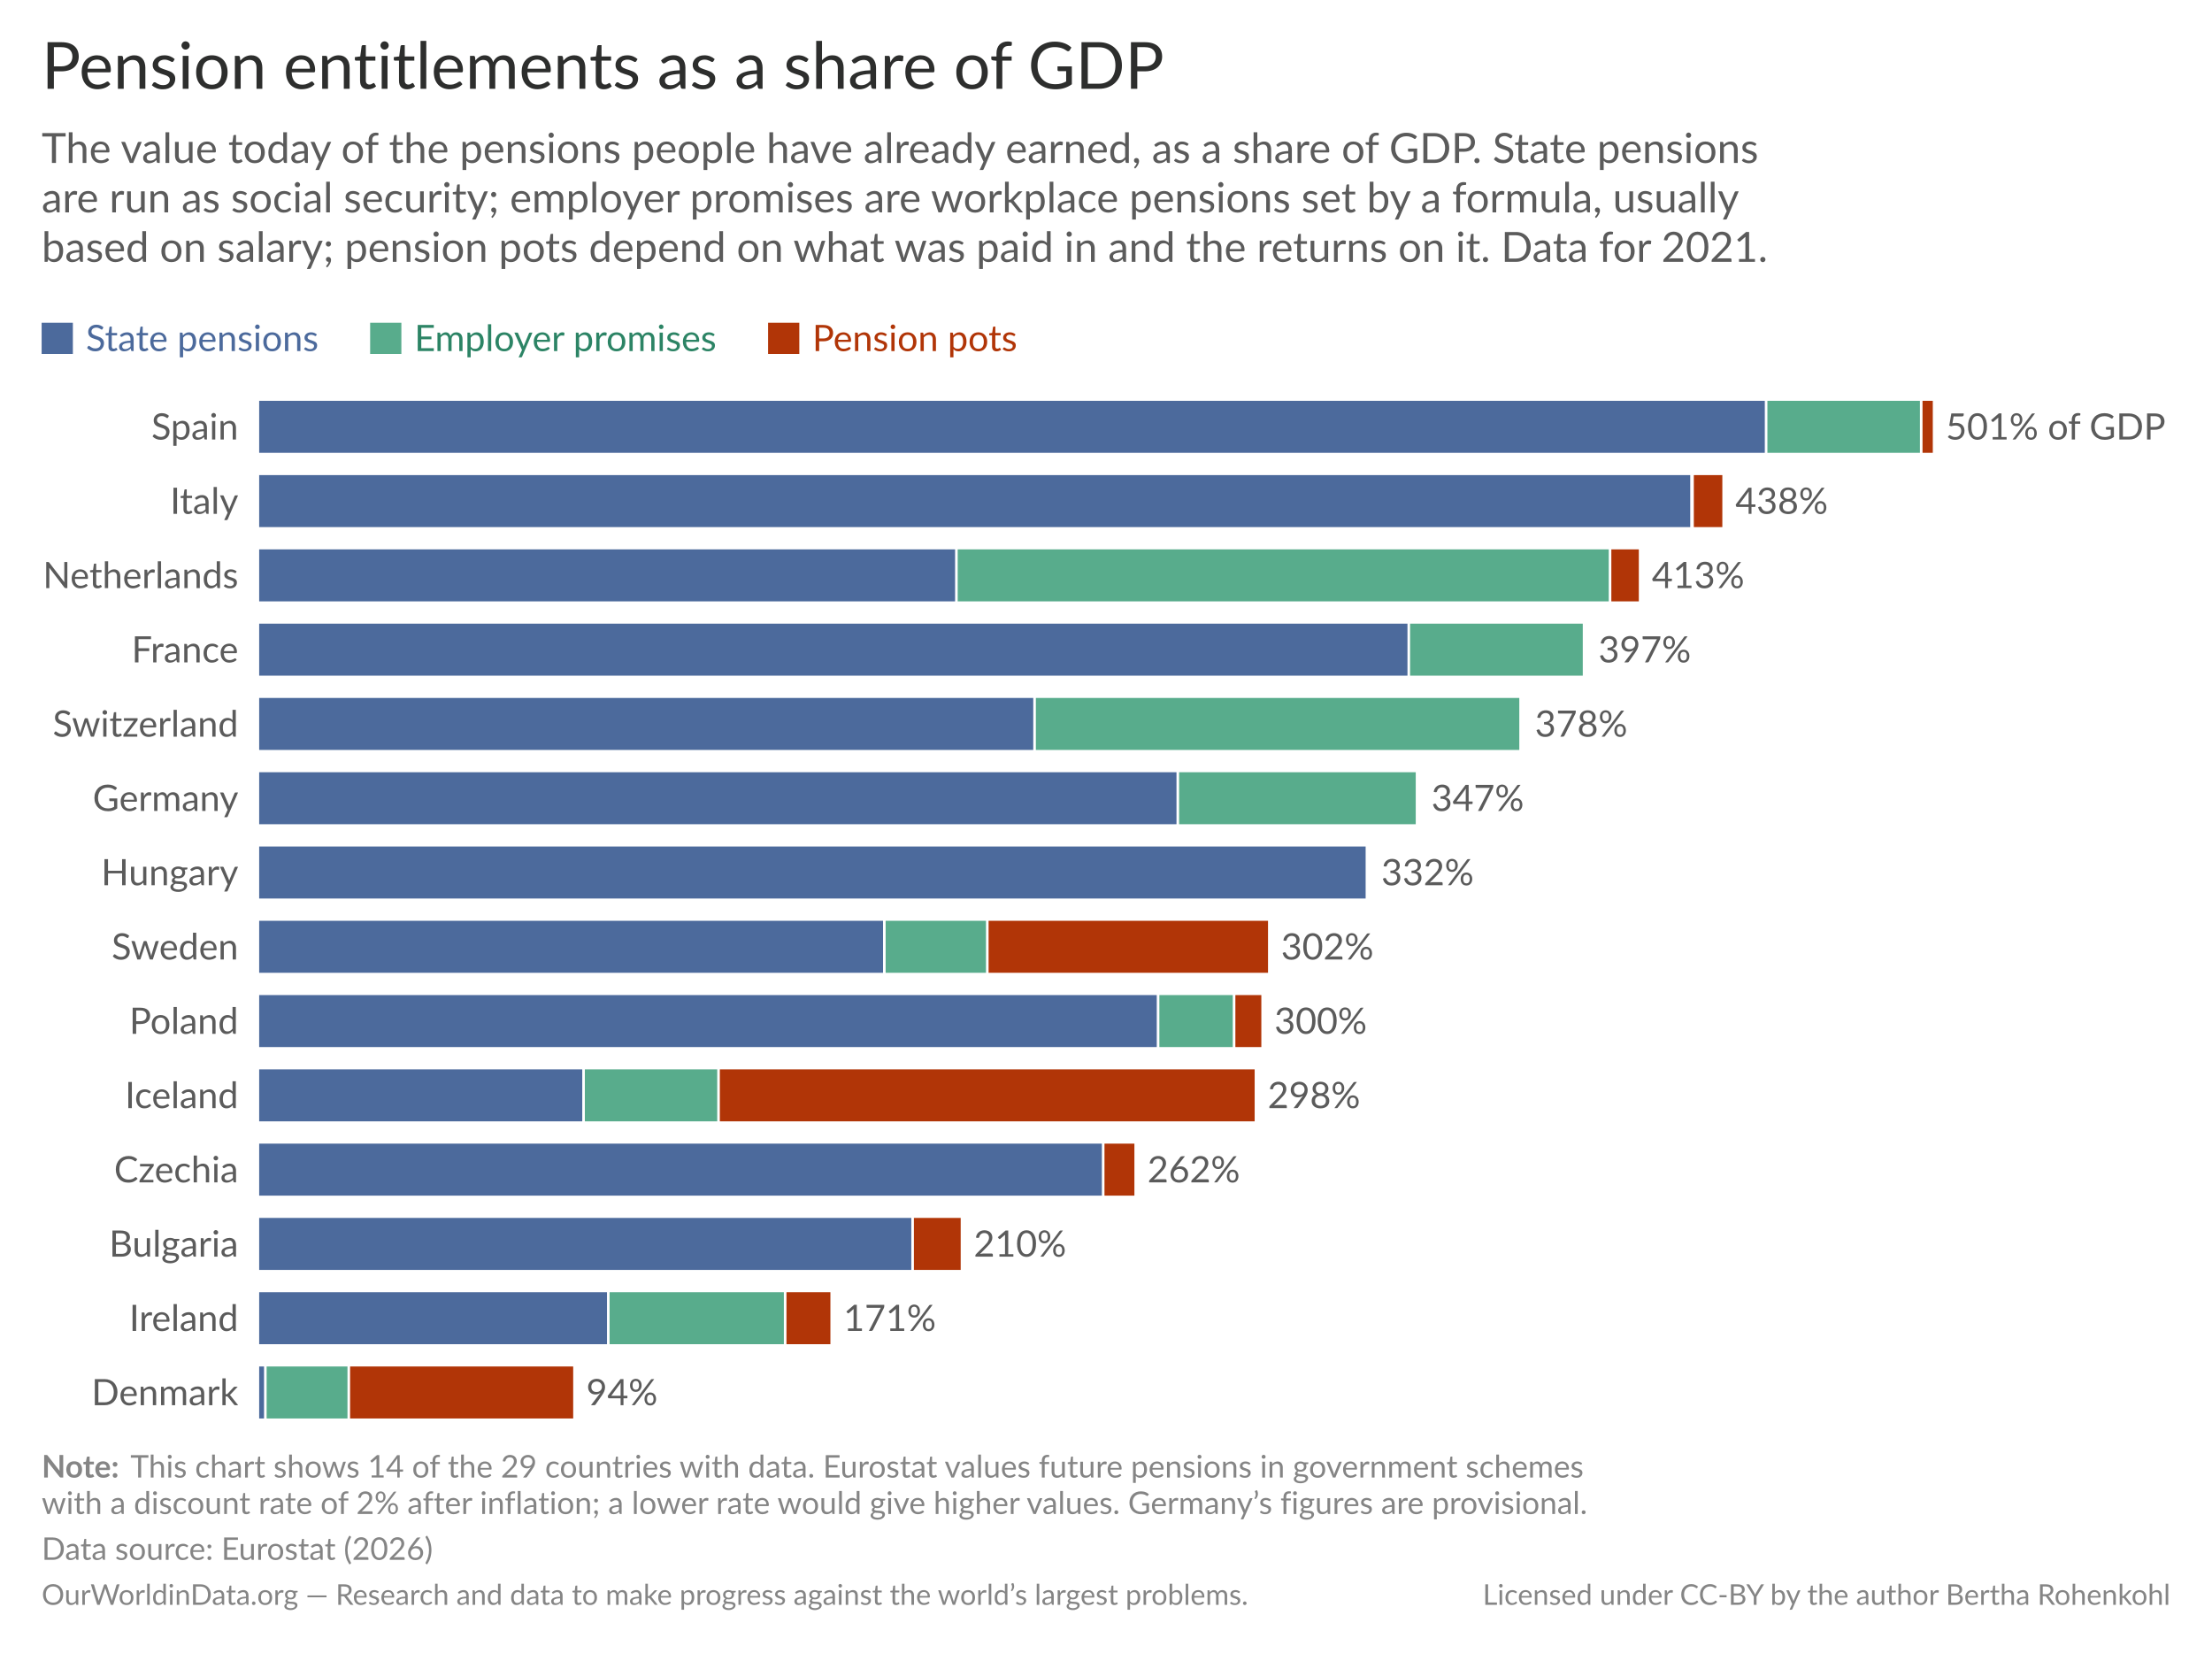
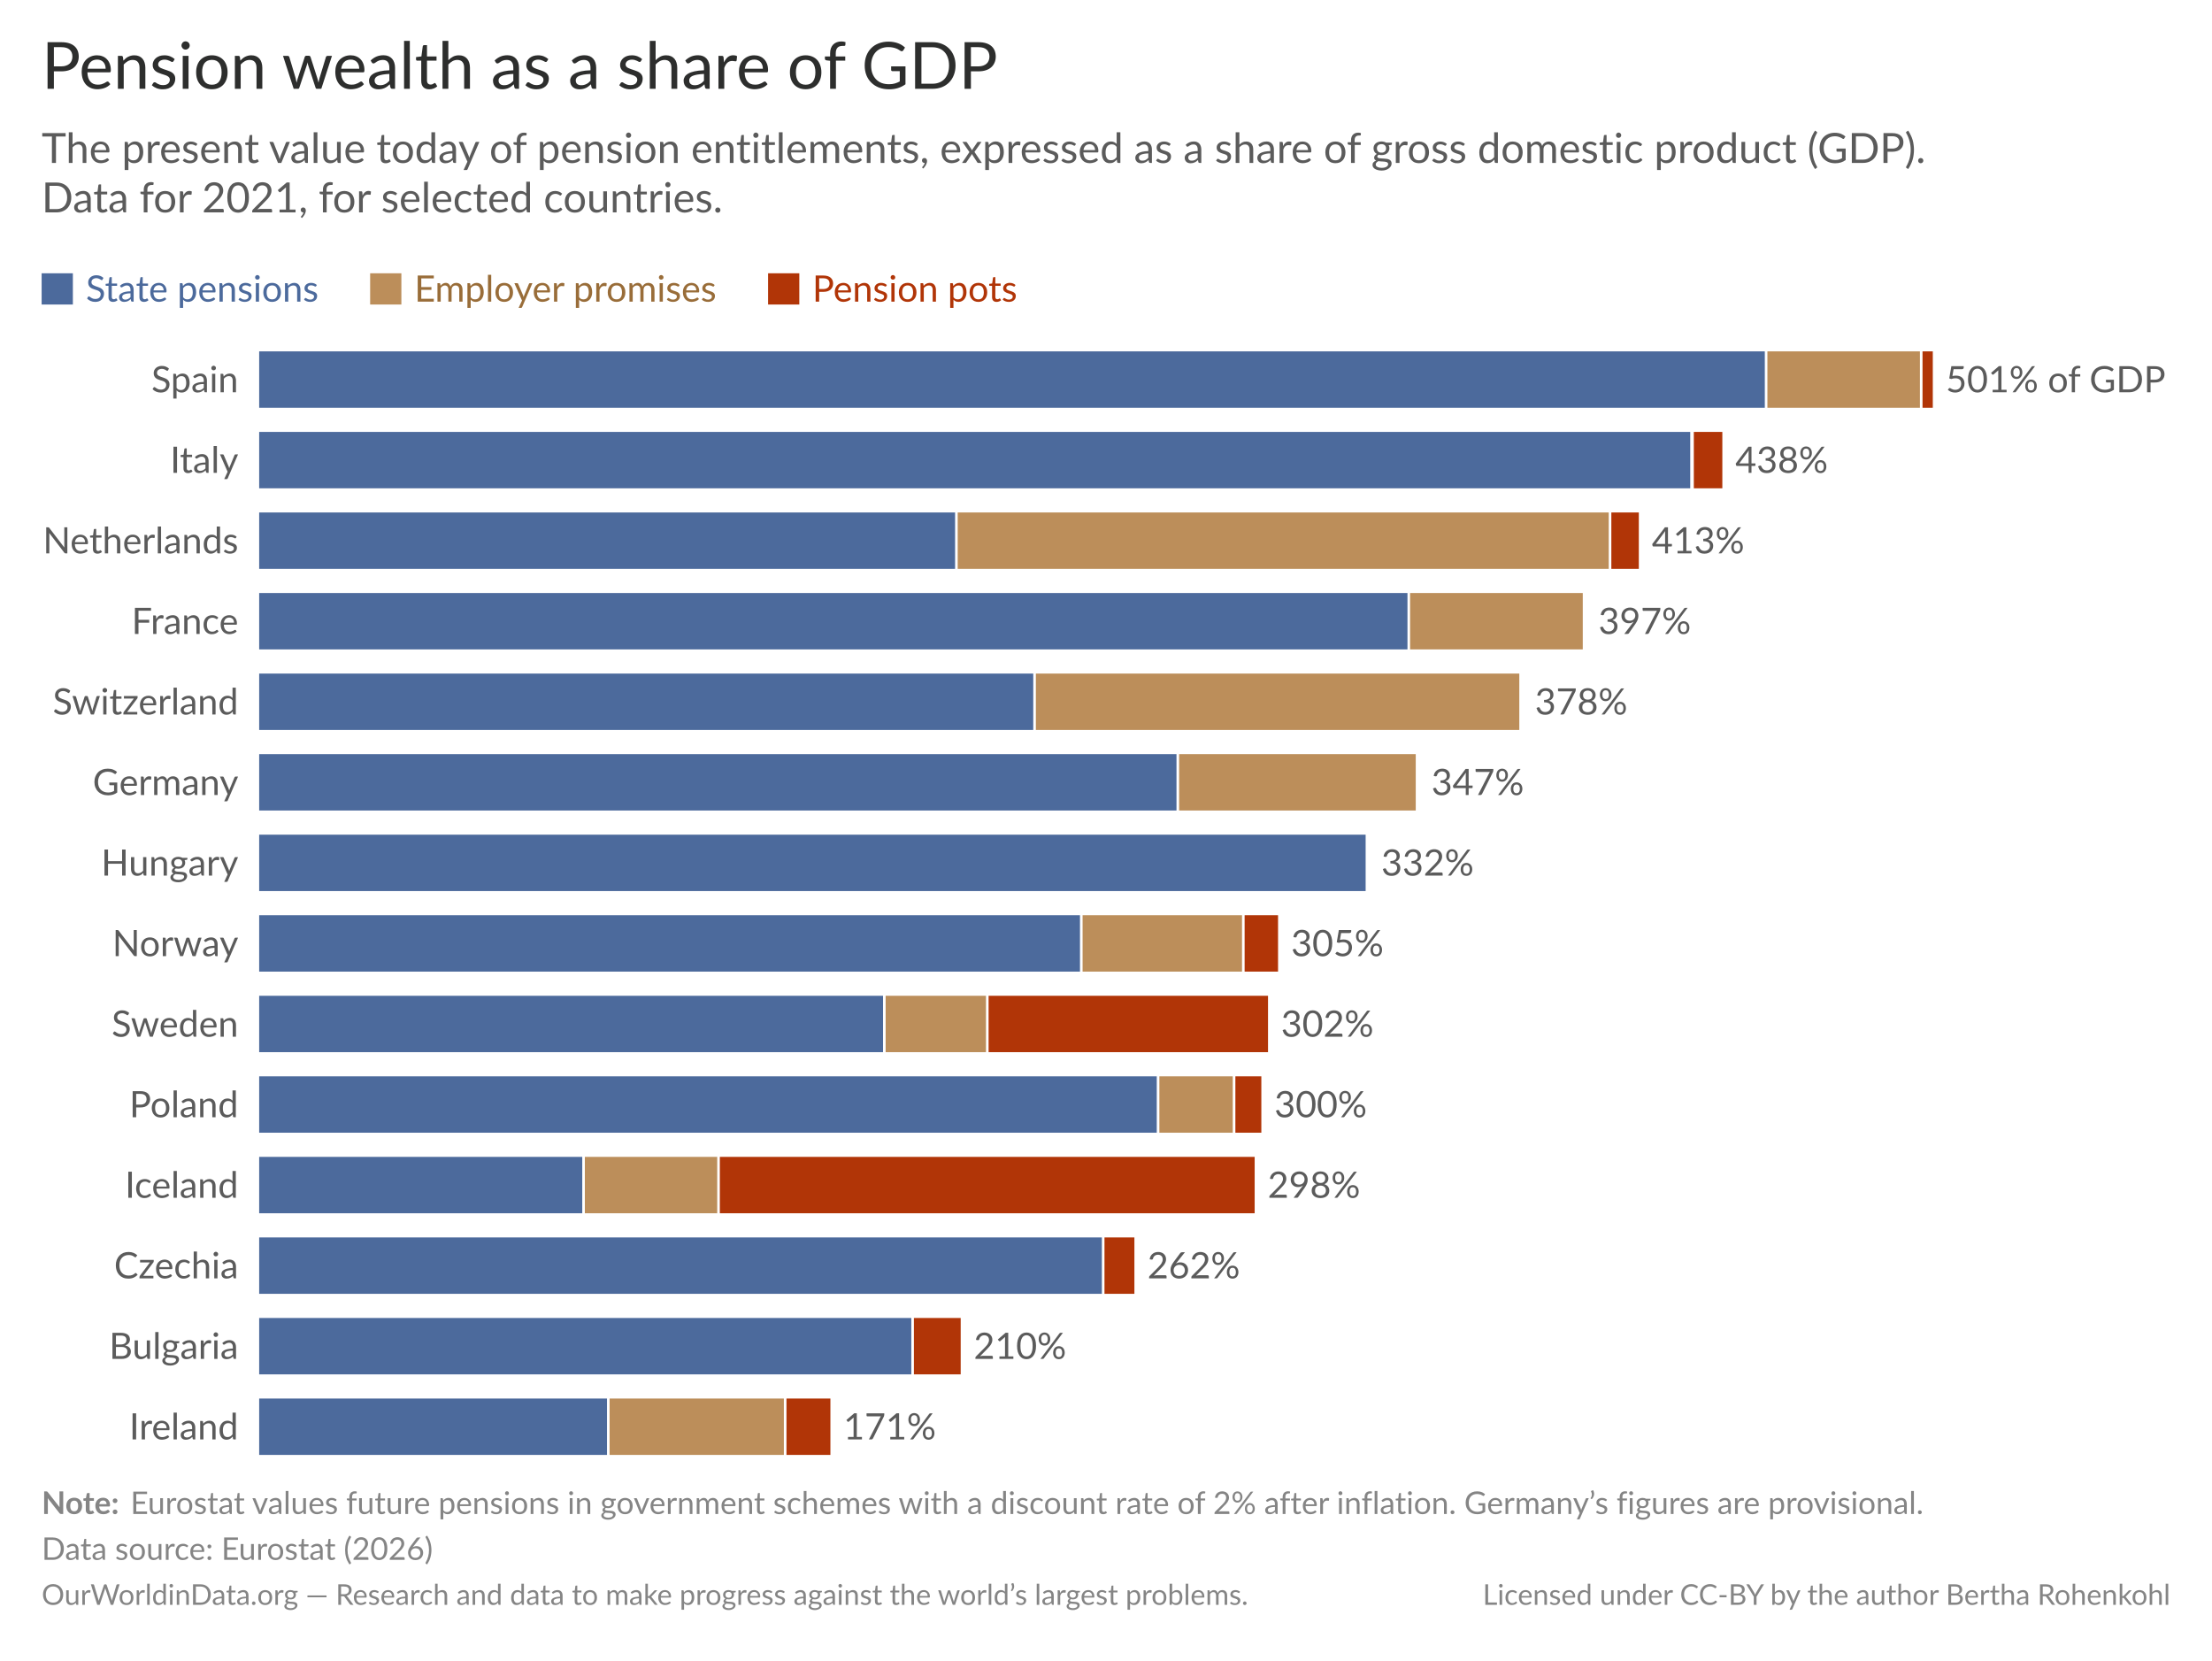
<svg xmlns="http://www.w3.org/2000/svg" width="612pt" height="459.36pt" viewBox="0 0 612 459.36" version="1.1">
  <defs>
    <style type="text/css">*{stroke-linejoin: round; stroke-linecap: butt}</style>
  </defs>
  <g id="figure_1">
    <g id="patch_1">
      <path d="M 0 459.36  L 612 459.36  L 612 0  L 0 0  L 0 459.36  z " style="fill: none" />
    </g>
    <g id="legend-chip__state">
-       <path d="M 11.52 97.92  L 20.16 97.92  L 20.16 89.28  L 11.52 89.28  z " style="fill: #4c6a9c" />
+       <path d="M 11.52 84.24  L 20.16 84.24  L 20.16 75.6  L 11.52 75.6  z " style="fill: #4c6a9c" />
    </g>
    <g id="legend-chip__employer">
-       <path d="M 102.409 97.92  L 111.049 97.92  L 111.049 89.28  L 102.409 89.28  z " style="fill: #58ac8c" />
+       <path d="M 102.409 84.24  L 111.049 84.24  L 111.049 75.6  L 102.409 75.6  z " style="fill: #bc8e5a" />
    </g>
    <g id="legend-chip__pots">
-       <path d="M 212.509 97.92  L 221.149 97.92  L 221.149 89.28  L 212.509 89.28  z " style="fill: #b13507" />
+       <path d="M 212.509 84.24  L 221.149 84.24  L 221.149 75.6  L 212.509 75.6  z " style="fill: #b13507" />
    </g>
    <g id="spain__state">
-       <path d="M 71.706 125.264  L 488.272 125.264  L 488.272 110.88  L 71.706 110.88  z " style="fill: #4c6a9c" />
+       <path d="M 71.706 112.798  L 488.272 112.798  L 488.272 97.2  L 71.706 97.2  z " style="fill: #4c6a9c" />
    </g>
    <g id="spain__employer">
-       <path d="M 488.992 125.264  L 531.188 125.264  L 531.188 110.88  L 488.992 110.88  z " style="fill: #58ac8c" />
+       <path d="M 488.992 112.798  L 531.188 112.798  L 531.188 97.2  L 488.992 97.2  z " style="fill: #bc8e5a" />
    </g>
    <g id="spain__pots">
-       <path d="M 531.908 125.264  L 534.751 125.264  L 534.751 110.88  L 531.908 110.88  z " style="fill: #b13507" />
+       <path d="M 531.908 112.798  L 534.751 112.798  L 534.751 97.2  L 531.908 97.2  z " style="fill: #b13507" />
    </g>
    <g id="italy__state">
-       <path d="M 71.706 145.813  L 467.642 145.813  L 467.642 131.429  L 71.706 131.429  z " style="fill: #4c6a9c" />
+       <path d="M 71.706 135.081  L 467.642 135.081  L 467.642 119.483  L 71.706 119.483  z " style="fill: #4c6a9c" />
    </g>
    <g id="italy__pots">
-       <path d="M 468.633 145.813  L 476.523 145.813  L 476.523 131.429  L 468.633 131.429  z " style="fill: #b13507" />
+       <path d="M 468.633 135.081  L 476.523 135.081  L 476.523 119.483  L 468.633 119.483  z " style="fill: #b13507" />
    </g>
    <g id="netherlands__state">
-       <path d="M 71.706 166.362  L 264.245 166.362  L 264.245 151.978  L 71.706 151.978  z " style="fill: #4c6a9c" />
+       <path d="M 71.706 157.365  L 264.245 157.365  L 264.245 141.766  L 71.706 141.766  z " style="fill: #4c6a9c" />
    </g>
    <g id="netherlands__employer">
-       <path d="M 264.965 166.362  L 445.093 166.362  L 445.093 151.978  L 264.965 151.978  z " style="fill: #58ac8c" />
+       <path d="M 264.965 157.365  L 445.093 157.365  L 445.093 141.766  L 264.965 141.766  z " style="fill: #bc8e5a" />
    </g>
    <g id="netherlands__pots">
-       <path d="M 445.813 166.362  L 453.417 166.362  L 453.417 151.978  L 445.813 151.978  z " style="fill: #b13507" />
+       <path d="M 445.813 157.365  L 453.417 157.365  L 453.417 141.766  L 445.813 141.766  z " style="fill: #b13507" />
    </g>
    <g id="france__state">
-       <path d="M 71.706 186.911  L 389.411 186.911  L 389.411 172.527  L 71.706 172.527  z " style="fill: #4c6a9c" />
+       <path d="M 71.706 179.648  L 389.411 179.648  L 389.411 164.05  L 71.706 164.05  z " style="fill: #4c6a9c" />
    </g>
    <g id="france__employer">
-       <path d="M 390.131 186.911  L 437.91 186.911  L 437.91 172.527  L 390.131 172.527  z " style="fill: #58ac8c" />
+       <path d="M 390.131 179.648  L 437.91 179.648  L 437.91 164.05  L 390.131 164.05  z " style="fill: #bc8e5a" />
    </g>
    <g id="switzerland__state">
-       <path d="M 71.706 207.46  L 285.875 207.46  L 285.875 193.076  L 71.706 193.076  z " style="fill: #4c6a9c" />
+       <path d="M 71.706 201.931  L 285.875 201.931  L 285.875 186.333  L 71.706 186.333  z " style="fill: #4c6a9c" />
    </g>
    <g id="switzerland__employer">
-       <path d="M 286.595 207.46  L 420.349 207.46  L 420.349 193.076  L 286.595 193.076  z " style="fill: #58ac8c" />
+       <path d="M 286.595 201.931  L 420.349 201.931  L 420.349 186.333  L 286.595 186.333  z " style="fill: #bc8e5a" />
    </g>
    <g id="germany__state">
-       <path d="M 71.706 228.009  L 325.504 228.009  L 325.504 213.625  L 71.706 213.625  z " style="fill: #4c6a9c" />
+       <path d="M 71.706 224.214  L 325.504 224.214  L 325.504 208.616  L 71.706 208.616  z " style="fill: #4c6a9c" />
    </g>
    <g id="germany__employer">
-       <path d="M 326.224 228.009  L 391.698 228.009  L 391.698 213.625  L 326.224 213.625  z " style="fill: #58ac8c" />
+       <path d="M 326.224 224.214  L 391.698 224.214  L 391.698 208.616  L 326.224 208.616  z " style="fill: #bc8e5a" />
    </g>
    <g id="hungary__state">
-       <path d="M 71.706 248.558  L 377.834 248.558  L 377.834 234.173  L 71.706 234.173  z " style="fill: #4c6a9c" />
+       <path d="M 71.706 246.498  L 377.834 246.498  L 377.834 230.899  L 71.706 230.899  z " style="fill: #4c6a9c" />
+     </g>
+     <g id="norway__state">
+       <path d="M 71.706 268.781  L 298.803 268.781  L 298.803 253.182  L 71.706 253.182  z " style="fill: #4c6a9c" />
+     </g>
+     <g id="norway__employer">
+       <path d="M 299.523 268.781  L 343.631 268.781  L 343.631 253.182  L 299.523 253.182  z " style="fill: #bc8e5a" />
+     </g>
+     <g id="norway__pots">
+       <path d="M 344.351 268.781  L 353.6 268.781  L 353.6 253.182  L 344.351 253.182  z " style="fill: #b13507" />
    </g>
    <g id="sweden__state">
-       <path d="M 71.706 269.107  L 244.311 269.107  L 244.311 254.722  L 71.706 254.722  z " style="fill: #4c6a9c" />
+       <path d="M 71.706 291.064  L 244.311 291.064  L 244.311 275.466  L 71.706 275.466  z " style="fill: #4c6a9c" />
    </g>
    <g id="sweden__employer">
-       <path d="M 245.031 269.107  L 272.796 269.107  L 272.796 254.722  L 245.031 254.722  z " style="fill: #58ac8c" />
+       <path d="M 245.031 291.064  L 272.796 291.064  L 272.796 275.466  L 245.031 275.466  z " style="fill: #bc8e5a" />
    </g>
    <g id="sweden__pots">
-       <path d="M 273.516 269.107  L 350.827 269.107  L 350.827 254.722  L 273.516 254.722  z " style="fill: #b13507" />
+       <path d="M 273.516 291.064  L 350.827 291.064  L 350.827 275.466  L 273.516 275.466  z " style="fill: #b13507" />
    </g>
    <g id="poland__state">
-       <path d="M 71.706 289.655  L 320.045 289.655  L 320.045 275.271  L 71.706 275.271  z " style="fill: #4c6a9c" />
+       <path d="M 71.706 313.347  L 320.045 313.347  L 320.045 297.749  L 71.706 297.749  z " style="fill: #4c6a9c" />
    </g>
    <g id="poland__employer">
-       <path d="M 320.765 289.655  L 341.072 289.655  L 341.072 275.271  L 320.765 275.271  z " style="fill: #58ac8c" />
+       <path d="M 320.765 313.347  L 341.072 313.347  L 341.072 297.749  L 320.765 297.749  z " style="fill: #bc8e5a" />
    </g>
    <g id="poland__pots">
-       <path d="M 341.792 289.655  L 348.978 289.655  L 348.978 275.271  L 341.792 275.271  z " style="fill: #b13507" />
+       <path d="M 341.792 313.347  L 348.978 313.347  L 348.978 297.749  L 341.792 297.749  z " style="fill: #b13507" />
    </g>
    <g id="iceland__state">
-       <path d="M 71.706 310.204  L 161.094 310.204  L 161.094 295.82  L 71.706 295.82  z " style="fill: #4c6a9c" />
+       <path d="M 71.706 335.63  L 161.094 335.63  L 161.094 320.032  L 71.706 320.032  z " style="fill: #4c6a9c" />
    </g>
    <g id="iceland__employer">
-       <path d="M 161.814 310.204  L 198.436 310.204  L 198.436 295.82  L 161.814 295.82  z " style="fill: #58ac8c" />
+       <path d="M 161.814 335.63  L 198.436 335.63  L 198.436 320.032  L 161.814 320.032  z " style="fill: #bc8e5a" />
    </g>
    <g id="iceland__pots">
-       <path d="M 199.156 310.204  L 347.13 310.204  L 347.13 295.82  L 199.156 295.82  z " style="fill: #b13507" />
+       <path d="M 199.156 335.63  L 347.13 335.63  L 347.13 320.032  L 199.156 320.032  z " style="fill: #b13507" />
    </g>
    <g id="czechia__state">
-       <path d="M 71.706 330.753  L 304.859 330.753  L 304.859 316.369  L 71.706 316.369  z " style="fill: #4c6a9c" />
+       <path d="M 71.706 357.914  L 304.859 357.914  L 304.859 342.315  L 71.706 342.315  z " style="fill: #4c6a9c" />
    </g>
    <g id="czechia__pots">
-       <path d="M 305.579 330.753  L 313.857 330.753  L 313.857 316.369  L 305.579 316.369  z " style="fill: #b13507" />
+       <path d="M 305.579 357.914  L 313.857 357.914  L 313.857 342.315  L 305.579 342.315  z " style="fill: #b13507" />
    </g>
    <g id="bulgaria__state">
-       <path d="M 71.706 351.302  L 252.134 351.302  L 252.134 336.918  L 71.706 336.918  z " style="fill: #4c6a9c" />
+       <path d="M 71.706 380.197  L 252.134 380.197  L 252.134 364.599  L 71.706 364.599  z " style="fill: #4c6a9c" />
    </g>
    <g id="bulgaria__pots">
-       <path d="M 252.854 351.302  L 265.797 351.302  L 265.797 336.918  L 252.854 336.918  z " style="fill: #b13507" />
+       <path d="M 252.854 380.197  L 265.797 380.197  L 265.797 364.599  L 252.854 364.599  z " style="fill: #b13507" />
    </g>
    <g id="ireland__state">
-       <path d="M 71.706 371.851  L 167.938 371.851  L 167.938 357.467  L 71.706 357.467  z " style="fill: #4c6a9c" />
+       <path d="M 71.706 402.48  L 167.938 402.48  L 167.938 386.882  L 71.706 386.882  z " style="fill: #4c6a9c" />
    </g>
    <g id="ireland__employer">
-       <path d="M 168.658 371.851  L 216.874 371.851  L 216.874 357.467  L 168.658 357.467  z " style="fill: #58ac8c" />
+       <path d="M 168.658 402.48  L 216.874 402.48  L 216.874 386.882  L 168.658 386.882  z " style="fill: #bc8e5a" />
    </g>
    <g id="ireland__pots">
-       <path d="M 217.594 371.851  L 229.751 371.851  L 229.751 357.467  L 217.594 357.467  z " style="fill: #b13507" />
-     </g>
-     <g id="denmark__state">
-       <path d="M 71.706 392.4  L 73.049 392.4  L 73.049 378.016  L 71.706 378.016  z " style="fill: #4c6a9c" />
-     </g>
-     <g id="denmark__employer">
-       <path d="M 73.769 392.4  L 96.14 392.4  L 96.14 378.016  L 73.769 378.016  z " style="fill: #58ac8c" />
-     </g>
-     <g id="denmark__pots">
-       <path d="M 96.86 392.4  L 158.585 392.4  L 158.585 378.016  L 96.86 378.016  z " style="fill: #b13507" />
+       <path d="M 217.594 402.48  L 229.751 402.48  L 229.751 386.882  L 217.594 386.882  z " style="fill: #b13507" />
    </g>
    <g id="title">
-       <text style="font-size: 18px; font-family: 'Lato', 'Arial', 'Helvetica', 'Liberation Sans', sans-serif; text-anchor: start; fill: #2d2e2d" x="11.52" y="24.564" transform="rotate(-0 11.52 24.56437)">Pension entitlements as a share of GDP</text>
+       <text style="font-size: 18px; font-family: 'Lato', 'Arial', 'Helvetica', 'Liberation Sans', sans-serif; text-anchor: start; fill: #2d2e2d" x="11.52" y="24.564" transform="rotate(-0 11.52 24.56437)">Pension wealth as a share of GDP</text>
    </g>
    <g id="subtitle">
-       <text style="font-size: 11.52px; font-family: 'Lato', 'Arial', 'Helvetica', 'Liberation Sans', sans-serif; text-anchor: start; fill: #5b5b5b" x="11.52" y="45.068" transform="rotate(-0 11.52 45.0684)">The value today of the pensions people have already earned, as a share of GDP. State pensions</text>
+       <text style="font-size: 11.52px; font-family: 'Lato', 'Arial', 'Helvetica', 'Liberation Sans', sans-serif; text-anchor: start; fill: #5b5b5b" x="11.52" y="45.068" transform="rotate(-0 11.52 45.0684)">The present value today of pension entitlements, expressed as a share of gross domestic product (GDP).</text>
    </g>
    <g id="subtitle-line2">
-       <text style="font-size: 11.52px; font-family: 'Lato', 'Arial', 'Helvetica', 'Liberation Sans', sans-serif; text-anchor: start; fill: #5b5b5b" x="11.52" y="58.748" transform="rotate(-0 11.52 58.7484)">are run as social security; employer promises are workplace pensions set by a formula, usually</text>
-     </g>
-     <g id="subtitle-line3">
-       <text style="font-size: 11.52px; font-family: 'Lato', 'Arial', 'Helvetica', 'Liberation Sans', sans-serif; text-anchor: start; fill: #5b5b5b" x="11.52" y="72.428" transform="rotate(-0 11.52 72.4284)">based on salary; pension pots depend on what was paid in and the returns on it. Data for 2021.</text>
+       <text style="font-size: 11.52px; font-family: 'Lato', 'Arial', 'Helvetica', 'Liberation Sans', sans-serif; text-anchor: start; fill: #5b5b5b" x="11.52" y="58.748" transform="rotate(-0 11.52 58.7484)">Data for 2021, for selected countries.</text>
    </g>
    <g id="note">
-       <text style="font-weight: 700; font-size: 8.64px; font-family: 'Lato', 'Arial', 'Helvetica', 'Liberation Sans', sans-serif; text-anchor: start; fill: #858585" x="11.52" y="408.741" transform="rotate(-0 11.52 408.7413)">Note:</text>
+       <text style="font-weight: 700; font-size: 8.64px; font-family: 'Lato', 'Arial', 'Helvetica', 'Liberation Sans', sans-serif; text-anchor: start; fill: #858585" x="11.52" y="418.821" transform="rotate(-0 11.52 418.8213)">Note:</text>
    </g>
    <g id="note-rest">
-       <text style="font-size: 8.64px; font-family: 'Lato', 'Arial', 'Helvetica', 'Liberation Sans', sans-serif; text-anchor: start; fill: #858585" x="36.078" y="408.741" transform="rotate(-0 36.07819 408.7413)">This chart shows 14 of the 29 countries with data. Eurostat values future pensions in government schemes</text>
-     </g>
-     <g id="note-line2">
-       <text style="font-size: 8.64px; font-family: 'Lato', 'Arial', 'Helvetica', 'Liberation Sans', sans-serif; text-anchor: start; fill: #858585" x="11.52" y="418.821" transform="rotate(-0 11.52 418.8213)">with a discount rate of 2% after inflation; a lower rate would give higher values. Germany’s figures are provisional.</text>
+       <text style="font-size: 8.64px; font-family: 'Lato', 'Arial', 'Helvetica', 'Liberation Sans', sans-serif; text-anchor: start; fill: #858585" x="36.078" y="418.821" transform="rotate(-0 36.07819 418.8213)">Eurostat values future pensions in government schemes with a discount rate of 2% after inflation. Germany’s figures are provisional.</text>
    </g>
    <g id="data-source">
      <text style="font-size: 8.64px; font-family: 'Lato', 'Arial', 'Helvetica', 'Liberation Sans', sans-serif; text-anchor: start; fill: #858585" x="11.52" y="431.508" transform="rotate(-0 11.52 431.5077)">Data source: Eurostat (2026)</text>
    </g>
    <g id="tagline">
      <text style="font-size: 7.92px; font-family: 'Lato', 'Arial', 'Helvetica', 'Liberation Sans', sans-serif; text-anchor: start; fill: #858585" x="11.52" y="443.946" transform="rotate(-0 11.52 443.9459)">OurWorldinData.org — Research and data to make progress against the world’s largest problems.</text>
    </g>
    <g id="license">
      <text style="font-size: 7.92px; font-family: 'Lato', 'Arial', 'Helvetica', 'Liberation Sans', sans-serif; text-anchor: end; fill: #858585" x="600.48" y="443.946" transform="rotate(-0 600.48 443.9459)">Licensed under CC-BY by the author Bertha Rohenkohl</text>
    </g>
    <g id="category__state">
-       <text style="font-size: 10.08px; font-family: 'Lato', 'Arial', 'Helvetica', 'Liberation Sans', sans-serif; text-anchor: start; fill: #4c6a9c" x="23.76" y="97.119" transform="rotate(-0 23.76 97.11934)">State pensions</text>
+       <text style="font-size: 10.08px; font-family: 'Lato', 'Arial', 'Helvetica', 'Liberation Sans', sans-serif; text-anchor: start; fill: #4c6a9c" x="23.76" y="83.439" transform="rotate(-0 23.76 83.43934)">State pensions</text>
    </g>
    <g id="category__employer">
-       <text style="font-size: 10.08px; font-family: 'Lato', 'Arial', 'Helvetica', 'Liberation Sans', sans-serif; text-anchor: start; fill: #2c8465" x="114.649" y="97.119" transform="rotate(-0 114.6491 97.11934)">Employer promises</text>
+       <text style="font-size: 10.08px; font-family: 'Lato', 'Arial', 'Helvetica', 'Liberation Sans', sans-serif; text-anchor: start; fill: #996d39" x="114.649" y="83.439" transform="rotate(-0 114.6491 83.43934)">Employer promises</text>
    </g>
    <g id="category__pots">
-       <text style="font-size: 10.08px; font-family: 'Lato', 'Arial', 'Helvetica', 'Liberation Sans', sans-serif; text-anchor: start; fill: #b13507" x="224.749" y="97.119" transform="rotate(-0 224.7488 97.11934)">Pension pots</text>
+       <text style="font-size: 10.08px; font-family: 'Lato', 'Arial', 'Helvetica', 'Liberation Sans', sans-serif; text-anchor: start; fill: #b13507" x="224.749" y="83.439" transform="rotate(-0 224.7488 83.43934)">Pension pots</text>
    </g>
    <g id="spain__label">
-       <text style="font-size: 10.08px; font-family: 'Lato', 'Arial', 'Helvetica', 'Liberation Sans', sans-serif; text-anchor: end; fill: #5b5b5b" x="65.946" y="121.591" transform="rotate(-0 65.94629 121.5915)">Spain</text>
+       <text style="font-size: 10.08px; font-family: 'Lato', 'Arial', 'Helvetica', 'Liberation Sans', sans-serif; text-anchor: end; fill: #5b5b5b" x="65.946" y="108.518" transform="rotate(-0 65.94629 108.5185)">Spain</text>
    </g>
    <g id="spain__total">
-       <text style="font-size: 10.08px; font-family: 'Lato', 'Arial', 'Helvetica', 'Liberation Sans', sans-serif; text-anchor: start; fill: #5b5b5b" x="538.351" y="121.591" transform="rotate(-0 538.3506 121.5915)">501% of GDP</text>
+       <text style="font-size: 10.08px; font-family: 'Lato', 'Arial', 'Helvetica', 'Liberation Sans', sans-serif; text-anchor: start; fill: #5b5b5b" x="538.351" y="108.518" transform="rotate(-0 538.3506 108.5185)">501% of GDP</text>
    </g>
    <g id="italy__label">
-       <text style="font-size: 10.08px; font-family: 'Lato', 'Arial', 'Helvetica', 'Liberation Sans', sans-serif; text-anchor: end; fill: #5b5b5b" x="65.946" y="142.14" transform="rotate(-0 65.94629 142.1404)">Italy</text>
+       <text style="font-size: 10.08px; font-family: 'Lato', 'Arial', 'Helvetica', 'Liberation Sans', sans-serif; text-anchor: end; fill: #5b5b5b" x="65.946" y="130.802" transform="rotate(-0 65.94629 130.8017)">Italy</text>
    </g>
    <g id="italy__total">
-       <text style="font-size: 10.08px; font-family: 'Lato', 'Arial', 'Helvetica', 'Liberation Sans', sans-serif; text-anchor: start; fill: #5b5b5b" x="480.123" y="142.14" transform="rotate(-0 480.1234 142.1404)">438%</text>
+       <text style="font-size: 10.08px; font-family: 'Lato', 'Arial', 'Helvetica', 'Liberation Sans', sans-serif; text-anchor: start; fill: #5b5b5b" x="480.123" y="130.802" transform="rotate(-0 480.1234 130.8017)">438%</text>
    </g>
    <g id="netherlands__label">
-       <text style="font-size: 10.08px; font-family: 'Lato', 'Arial', 'Helvetica', 'Liberation Sans', sans-serif; text-anchor: end; fill: #5b5b5b" x="65.946" y="162.689" transform="rotate(-0 65.94629 162.6893)">Netherlands</text>
+       <text style="font-size: 10.08px; font-family: 'Lato', 'Arial', 'Helvetica', 'Liberation Sans', sans-serif; text-anchor: end; fill: #5b5b5b" x="65.946" y="153.085" transform="rotate(-0 65.94629 153.0849)">Netherlands</text>
    </g>
    <g id="netherlands__total">
-       <text style="font-size: 10.08px; font-family: 'Lato', 'Arial', 'Helvetica', 'Liberation Sans', sans-serif; text-anchor: start; fill: #5b5b5b" x="457.017" y="162.689" transform="rotate(-0 457.0175 162.6893)">413%</text>
+       <text style="font-size: 10.08px; font-family: 'Lato', 'Arial', 'Helvetica', 'Liberation Sans', sans-serif; text-anchor: start; fill: #5b5b5b" x="457.017" y="153.085" transform="rotate(-0 457.0175 153.0849)">413%</text>
    </g>
    <g id="france__label">
-       <text style="font-size: 10.08px; font-family: 'Lato', 'Arial', 'Helvetica', 'Liberation Sans', sans-serif; text-anchor: end; fill: #5b5b5b" x="65.946" y="183.238" transform="rotate(-0 65.94629 183.2382)">France</text>
+       <text style="font-size: 10.08px; font-family: 'Lato', 'Arial', 'Helvetica', 'Liberation Sans', sans-serif; text-anchor: end; fill: #5b5b5b" x="65.946" y="175.368" transform="rotate(-0 65.94629 175.3681)">France</text>
    </g>
    <g id="france__total">
-       <text style="font-size: 10.08px; font-family: 'Lato', 'Arial', 'Helvetica', 'Liberation Sans', sans-serif; text-anchor: start; fill: #5b5b5b" x="442.23" y="183.238" transform="rotate(-0 442.2296 183.2382)">397%</text>
+       <text style="font-size: 10.08px; font-family: 'Lato', 'Arial', 'Helvetica', 'Liberation Sans', sans-serif; text-anchor: start; fill: #5b5b5b" x="442.23" y="175.368" transform="rotate(-0 442.2296 175.3681)">397%</text>
    </g>
    <g id="switzerland__label">
-       <text style="font-size: 10.08px; font-family: 'Lato', 'Arial', 'Helvetica', 'Liberation Sans', sans-serif; text-anchor: end; fill: #5b5b5b" x="65.946" y="203.787" transform="rotate(-0 65.94629 203.7871)">Switzerland</text>
+       <text style="font-size: 10.08px; font-family: 'Lato', 'Arial', 'Helvetica', 'Liberation Sans', sans-serif; text-anchor: end; fill: #5b5b5b" x="65.946" y="197.651" transform="rotate(-0 65.94629 197.6513)">Switzerland</text>
    </g>
    <g id="switzerland__total">
-       <text style="font-size: 10.08px; font-family: 'Lato', 'Arial', 'Helvetica', 'Liberation Sans', sans-serif; text-anchor: start; fill: #5b5b5b" x="424.669" y="203.787" transform="rotate(-0 424.6691 203.7871)">378%</text>
+       <text style="font-size: 10.08px; font-family: 'Lato', 'Arial', 'Helvetica', 'Liberation Sans', sans-serif; text-anchor: start; fill: #5b5b5b" x="424.669" y="197.651" transform="rotate(-0 424.6691 197.6513)">378%</text>
    </g>
    <g id="germany__label">
-       <text style="font-size: 10.08px; font-family: 'Lato', 'Arial', 'Helvetica', 'Liberation Sans', sans-serif; text-anchor: end; fill: #5b5b5b" x="65.946" y="224.336" transform="rotate(-0 65.94629 224.336)">Germany</text>
+       <text style="font-size: 10.08px; font-family: 'Lato', 'Arial', 'Helvetica', 'Liberation Sans', sans-serif; text-anchor: end; fill: #5b5b5b" x="65.946" y="219.935" transform="rotate(-0 65.94629 219.9345)">Germany</text>
    </g>
    <g id="germany__total">
-       <text style="font-size: 10.08px; font-family: 'Lato', 'Arial', 'Helvetica', 'Liberation Sans', sans-serif; text-anchor: start; fill: #5b5b5b" x="396.018" y="224.336" transform="rotate(-0 396.0176 224.336)">347%</text>
+       <text style="font-size: 10.08px; font-family: 'Lato', 'Arial', 'Helvetica', 'Liberation Sans', sans-serif; text-anchor: start; fill: #5b5b5b" x="396.018" y="219.935" transform="rotate(-0 396.0176 219.9345)">347%</text>
    </g>
    <g id="hungary__label">
-       <text style="font-size: 10.08px; font-family: 'Lato', 'Arial', 'Helvetica', 'Liberation Sans', sans-serif; text-anchor: end; fill: #5b5b5b" x="65.946" y="244.885" transform="rotate(-0 65.94629 244.8849)">Hungary</text>
+       <text style="font-size: 10.08px; font-family: 'Lato', 'Arial', 'Helvetica', 'Liberation Sans', sans-serif; text-anchor: end; fill: #5b5b5b" x="65.946" y="242.218" transform="rotate(-0 65.94629 242.2177)">Hungary</text>
    </g>
    <g id="hungary__total">
-       <text style="font-size: 10.08px; font-family: 'Lato', 'Arial', 'Helvetica', 'Liberation Sans', sans-serif; text-anchor: start; fill: #5b5b5b" x="382.154" y="244.885" transform="rotate(-0 382.154 244.8849)">332%</text>
+       <text style="font-size: 10.08px; font-family: 'Lato', 'Arial', 'Helvetica', 'Liberation Sans', sans-serif; text-anchor: start; fill: #5b5b5b" x="382.154" y="242.218" transform="rotate(-0 382.154 242.2177)">332%</text>
+     </g>
+     <g id="norway__label">
+       <text style="font-size: 10.08px; font-family: 'Lato', 'Arial', 'Helvetica', 'Liberation Sans', sans-serif; text-anchor: end; fill: #5b5b5b" x="65.946" y="264.501" transform="rotate(-0 65.94629 264.5009)">Norway</text>
+     </g>
+     <g id="norway__total">
+       <text style="font-size: 10.08px; font-family: 'Lato', 'Arial', 'Helvetica', 'Liberation Sans', sans-serif; text-anchor: start; fill: #5b5b5b" x="357.2" y="264.501" transform="rotate(-0 357.1995 264.5009)">305%</text>
    </g>
    <g id="sweden__label">
-       <text style="font-size: 10.08px; font-family: 'Lato', 'Arial', 'Helvetica', 'Liberation Sans', sans-serif; text-anchor: end; fill: #5b5b5b" x="65.946" y="265.434" transform="rotate(-0 65.94629 265.4338)">Sweden</text>
+       <text style="font-size: 10.08px; font-family: 'Lato', 'Arial', 'Helvetica', 'Liberation Sans', sans-serif; text-anchor: end; fill: #5b5b5b" x="65.946" y="286.784" transform="rotate(-0 65.94629 286.7842)">Sweden</text>
    </g>
    <g id="sweden__total">
-       <text style="font-size: 10.08px; font-family: 'Lato', 'Arial', 'Helvetica', 'Liberation Sans', sans-serif; text-anchor: start; fill: #5b5b5b" x="354.427" y="265.434" transform="rotate(-0 354.4268 265.4338)">302%</text>
+       <text style="font-size: 10.08px; font-family: 'Lato', 'Arial', 'Helvetica', 'Liberation Sans', sans-serif; text-anchor: start; fill: #5b5b5b" x="354.427" y="286.784" transform="rotate(-0 354.4268 286.7842)">302%</text>
    </g>
    <g id="poland__label">
-       <text style="font-size: 10.08px; font-family: 'Lato', 'Arial', 'Helvetica', 'Liberation Sans', sans-serif; text-anchor: end; fill: #5b5b5b" x="65.946" y="285.983" transform="rotate(-0 65.94629 285.9827)">Poland</text>
+       <text style="font-size: 10.08px; font-family: 'Lato', 'Arial', 'Helvetica', 'Liberation Sans', sans-serif; text-anchor: end; fill: #5b5b5b" x="65.946" y="309.067" transform="rotate(-0 65.94629 309.0674)">Poland</text>
    </g>
    <g id="poland__total">
-       <text style="font-size: 10.08px; font-family: 'Lato', 'Arial', 'Helvetica', 'Liberation Sans', sans-serif; text-anchor: start; fill: #5b5b5b" x="352.578" y="285.983" transform="rotate(-0 352.5783 285.9827)">300%</text>
+       <text style="font-size: 10.08px; font-family: 'Lato', 'Arial', 'Helvetica', 'Liberation Sans', sans-serif; text-anchor: start; fill: #5b5b5b" x="352.578" y="309.067" transform="rotate(-0 352.5783 309.0674)">300%</text>
    </g>
    <g id="iceland__label">
-       <text style="font-size: 10.08px; font-family: 'Lato', 'Arial', 'Helvetica', 'Liberation Sans', sans-serif; text-anchor: end; fill: #5b5b5b" x="65.946" y="306.532" transform="rotate(-0 65.94629 306.5316)">Iceland</text>
+       <text style="font-size: 10.08px; font-family: 'Lato', 'Arial', 'Helvetica', 'Liberation Sans', sans-serif; text-anchor: end; fill: #5b5b5b" x="65.946" y="331.351" transform="rotate(-0 65.94629 331.3506)">Iceland</text>
    </g>
    <g id="iceland__total">
-       <text style="font-size: 10.08px; font-family: 'Lato', 'Arial', 'Helvetica', 'Liberation Sans', sans-serif; text-anchor: start; fill: #5b5b5b" x="350.73" y="306.532" transform="rotate(-0 350.7298 306.5316)">298%</text>
+       <text style="font-size: 10.08px; font-family: 'Lato', 'Arial', 'Helvetica', 'Liberation Sans', sans-serif; text-anchor: start; fill: #5b5b5b" x="350.73" y="331.351" transform="rotate(-0 350.7298 331.3506)">298%</text>
    </g>
    <g id="czechia__label">
-       <text style="font-size: 10.08px; font-family: 'Lato', 'Arial', 'Helvetica', 'Liberation Sans', sans-serif; text-anchor: end; fill: #5b5b5b" x="65.946" y="327.081" transform="rotate(-0 65.94629 327.0805)">Czechia</text>
+       <text style="font-size: 10.08px; font-family: 'Lato', 'Arial', 'Helvetica', 'Liberation Sans', sans-serif; text-anchor: end; fill: #5b5b5b" x="65.946" y="353.634" transform="rotate(-0 65.94629 353.6338)">Czechia</text>
    </g>
    <g id="czechia__total">
-       <text style="font-size: 10.08px; font-family: 'Lato', 'Arial', 'Helvetica', 'Liberation Sans', sans-serif; text-anchor: start; fill: #5b5b5b" x="317.457" y="327.081" transform="rotate(-0 317.4572 327.0805)">262%</text>
+       <text style="font-size: 10.08px; font-family: 'Lato', 'Arial', 'Helvetica', 'Liberation Sans', sans-serif; text-anchor: start; fill: #5b5b5b" x="317.457" y="353.634" transform="rotate(-0 317.4572 353.6338)">262%</text>
    </g>
    <g id="bulgaria__label">
-       <text style="font-size: 10.08px; font-family: 'Lato', 'Arial', 'Helvetica', 'Liberation Sans', sans-serif; text-anchor: end; fill: #5b5b5b" x="65.946" y="347.629" transform="rotate(-0 65.94629 347.6294)">Bulgaria</text>
+       <text style="font-size: 10.08px; font-family: 'Lato', 'Arial', 'Helvetica', 'Liberation Sans', sans-serif; text-anchor: end; fill: #5b5b5b" x="65.946" y="375.917" transform="rotate(-0 65.94629 375.917)">Bulgaria</text>
    </g>
    <g id="bulgaria__total">
-       <text style="font-size: 10.08px; font-family: 'Lato', 'Arial', 'Helvetica', 'Liberation Sans', sans-serif; text-anchor: start; fill: #5b5b5b" x="269.397" y="347.629" transform="rotate(-0 269.3967 347.6294)">210%</text>
+       <text style="font-size: 10.08px; font-family: 'Lato', 'Arial', 'Helvetica', 'Liberation Sans', sans-serif; text-anchor: start; fill: #5b5b5b" x="269.397" y="375.917" transform="rotate(-0 269.3967 375.917)">210%</text>
    </g>
    <g id="ireland__label">
-       <text style="font-size: 10.08px; font-family: 'Lato', 'Arial', 'Helvetica', 'Liberation Sans', sans-serif; text-anchor: end; fill: #5b5b5b" x="65.946" y="368.178" transform="rotate(-0 65.94629 368.1783)">Ireland</text>
+       <text style="font-size: 10.08px; font-family: 'Lato', 'Arial', 'Helvetica', 'Liberation Sans', sans-serif; text-anchor: end; fill: #5b5b5b" x="65.946" y="398.2" transform="rotate(-0 65.94629 398.2002)">Ireland</text>
    </g>
    <g id="ireland__total">
-       <text style="font-size: 10.08px; font-family: 'Lato', 'Arial', 'Helvetica', 'Liberation Sans', sans-serif; text-anchor: start; fill: #5b5b5b" x="233.351" y="368.178" transform="rotate(-0 233.3511 368.1783)">171%</text>
-     </g>
-     <g id="denmark__label">
-       <text style="font-size: 10.08px; font-family: 'Lato', 'Arial', 'Helvetica', 'Liberation Sans', sans-serif; text-anchor: end; fill: #5b5b5b" x="65.946" y="388.727" transform="rotate(-0 65.94629 388.7272)">Denmark</text>
-     </g>
-     <g id="denmark__total">
-       <text style="font-size: 10.08px; font-family: 'Lato', 'Arial', 'Helvetica', 'Liberation Sans', sans-serif; text-anchor: start; fill: #5b5b5b" x="162.185" y="388.727" transform="rotate(-0 162.1849 388.7272)">94%</text>
+       <text style="font-size: 10.08px; font-family: 'Lato', 'Arial', 'Helvetica', 'Liberation Sans', sans-serif; text-anchor: start; fill: #5b5b5b" x="233.351" y="398.2" transform="rotate(-0 233.3511 398.2002)">171%</text>
    </g>
  </g>
</svg>
